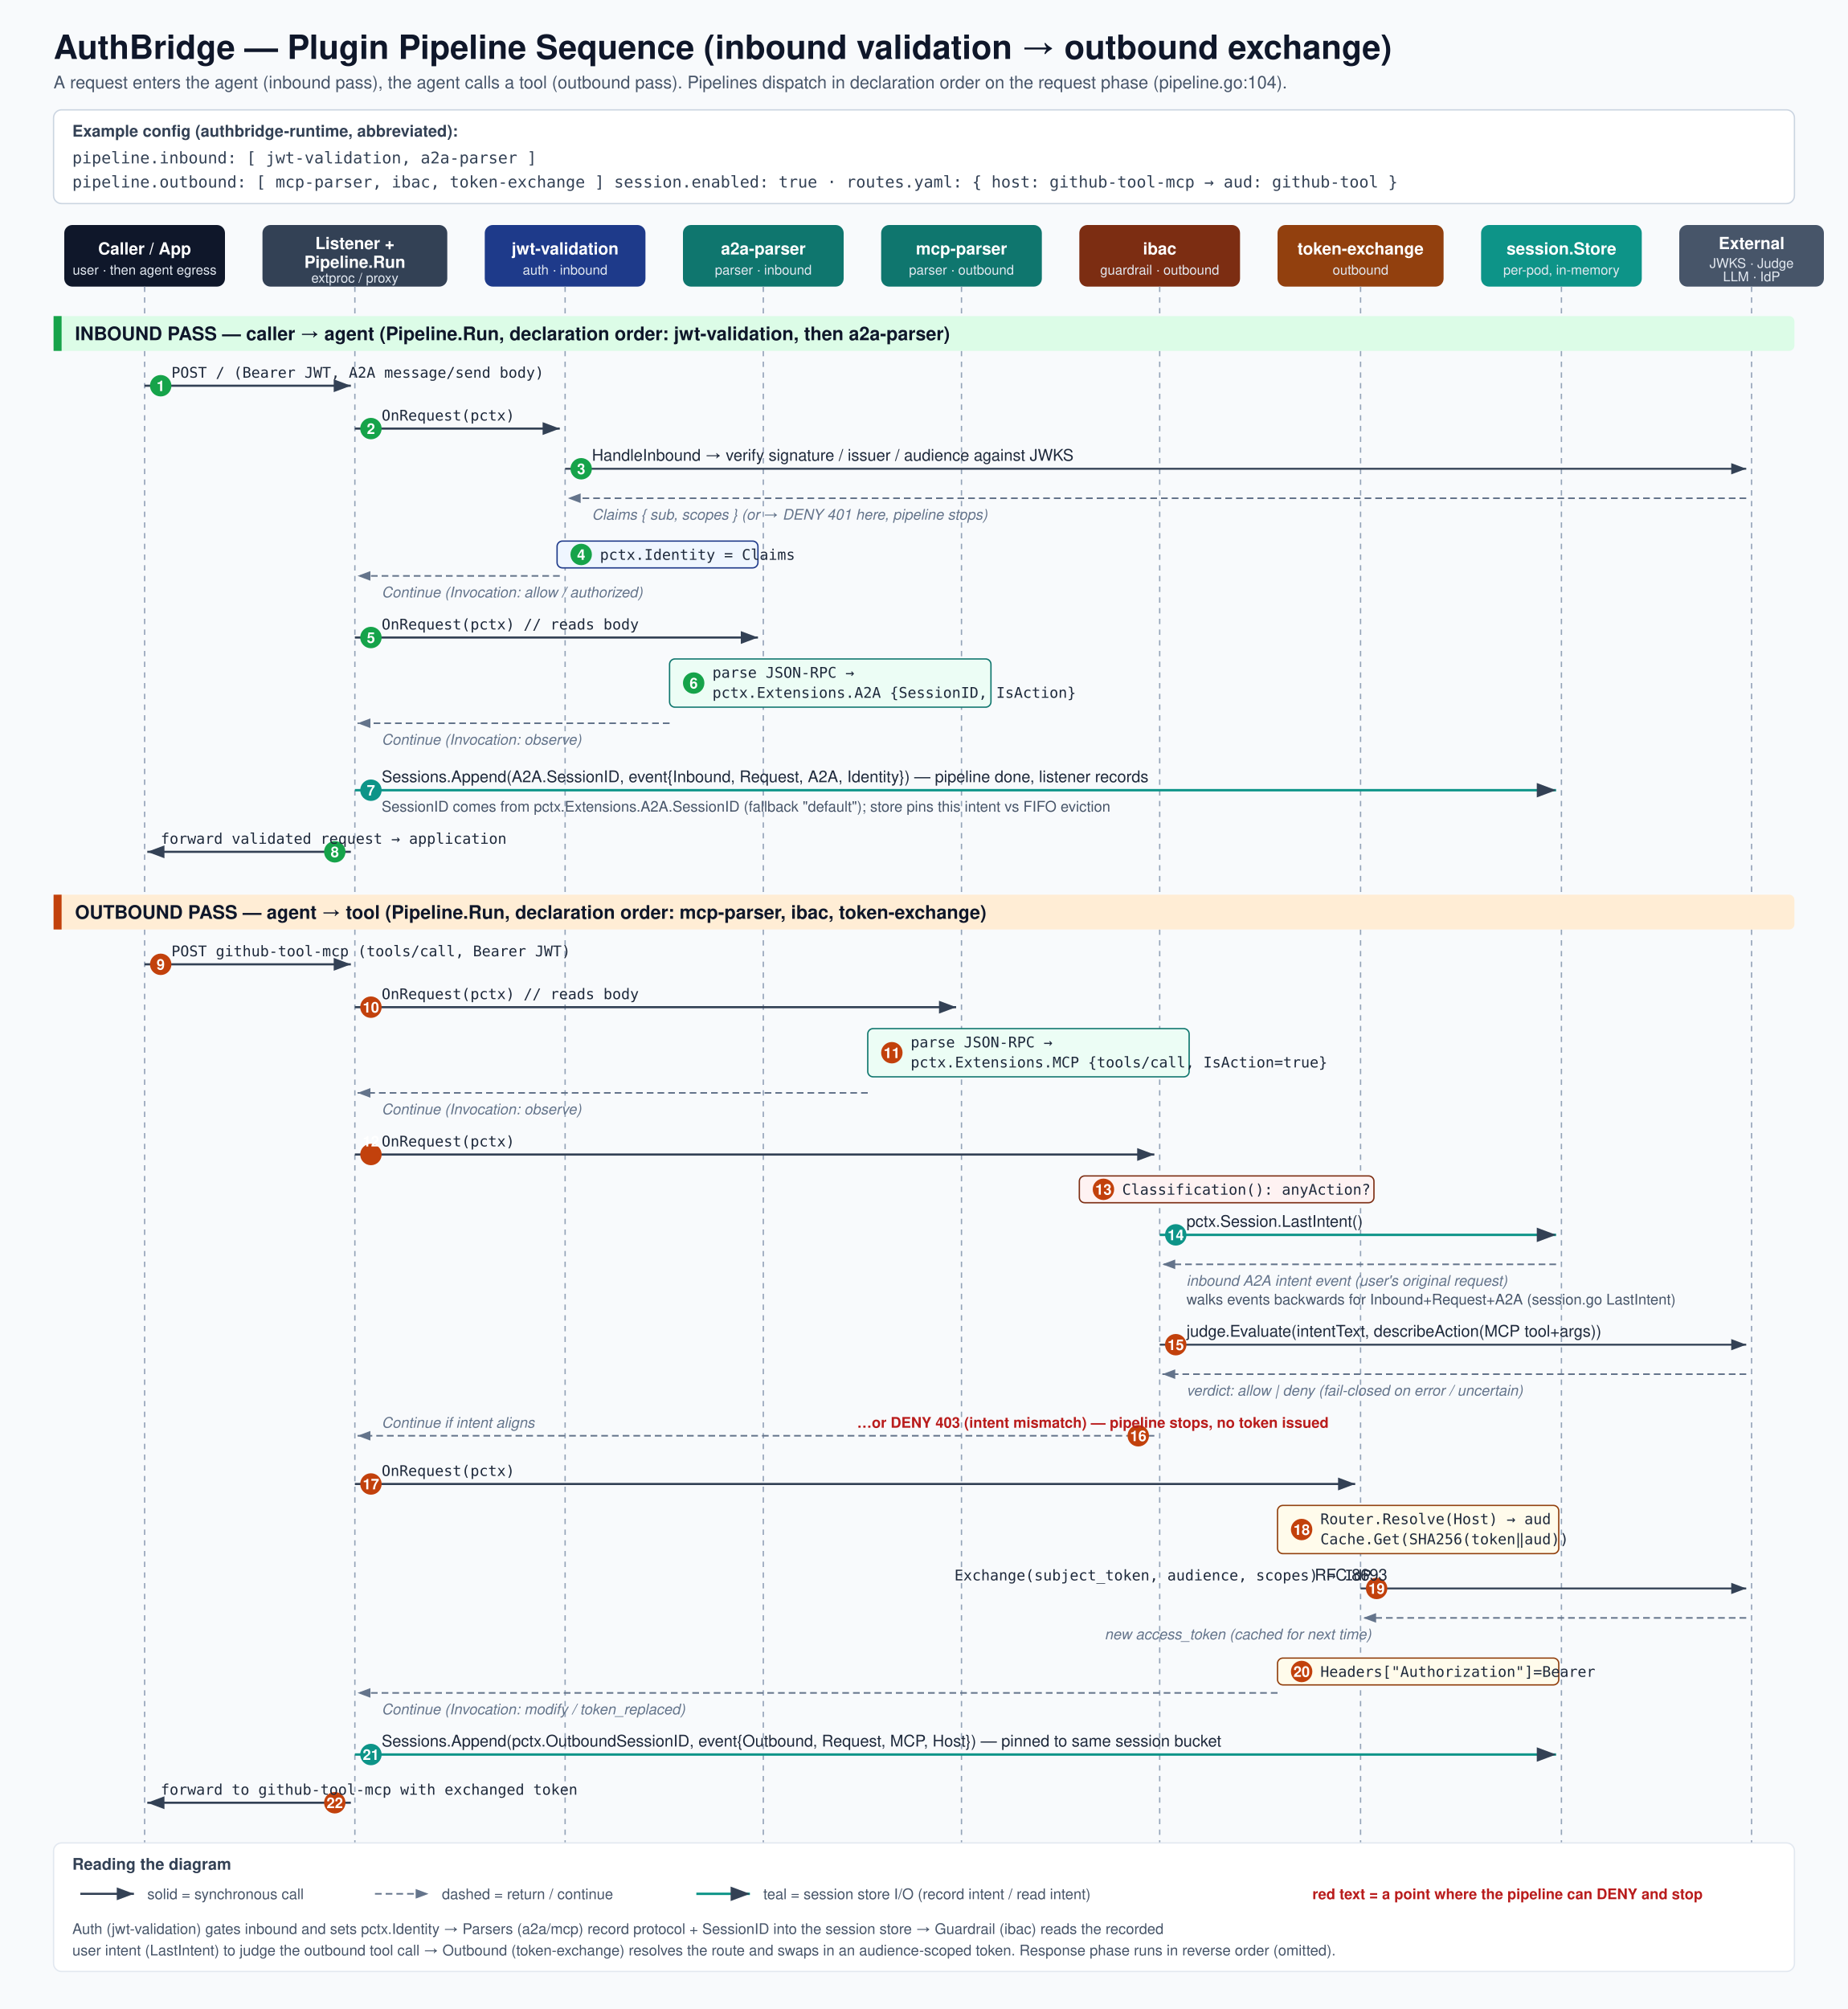
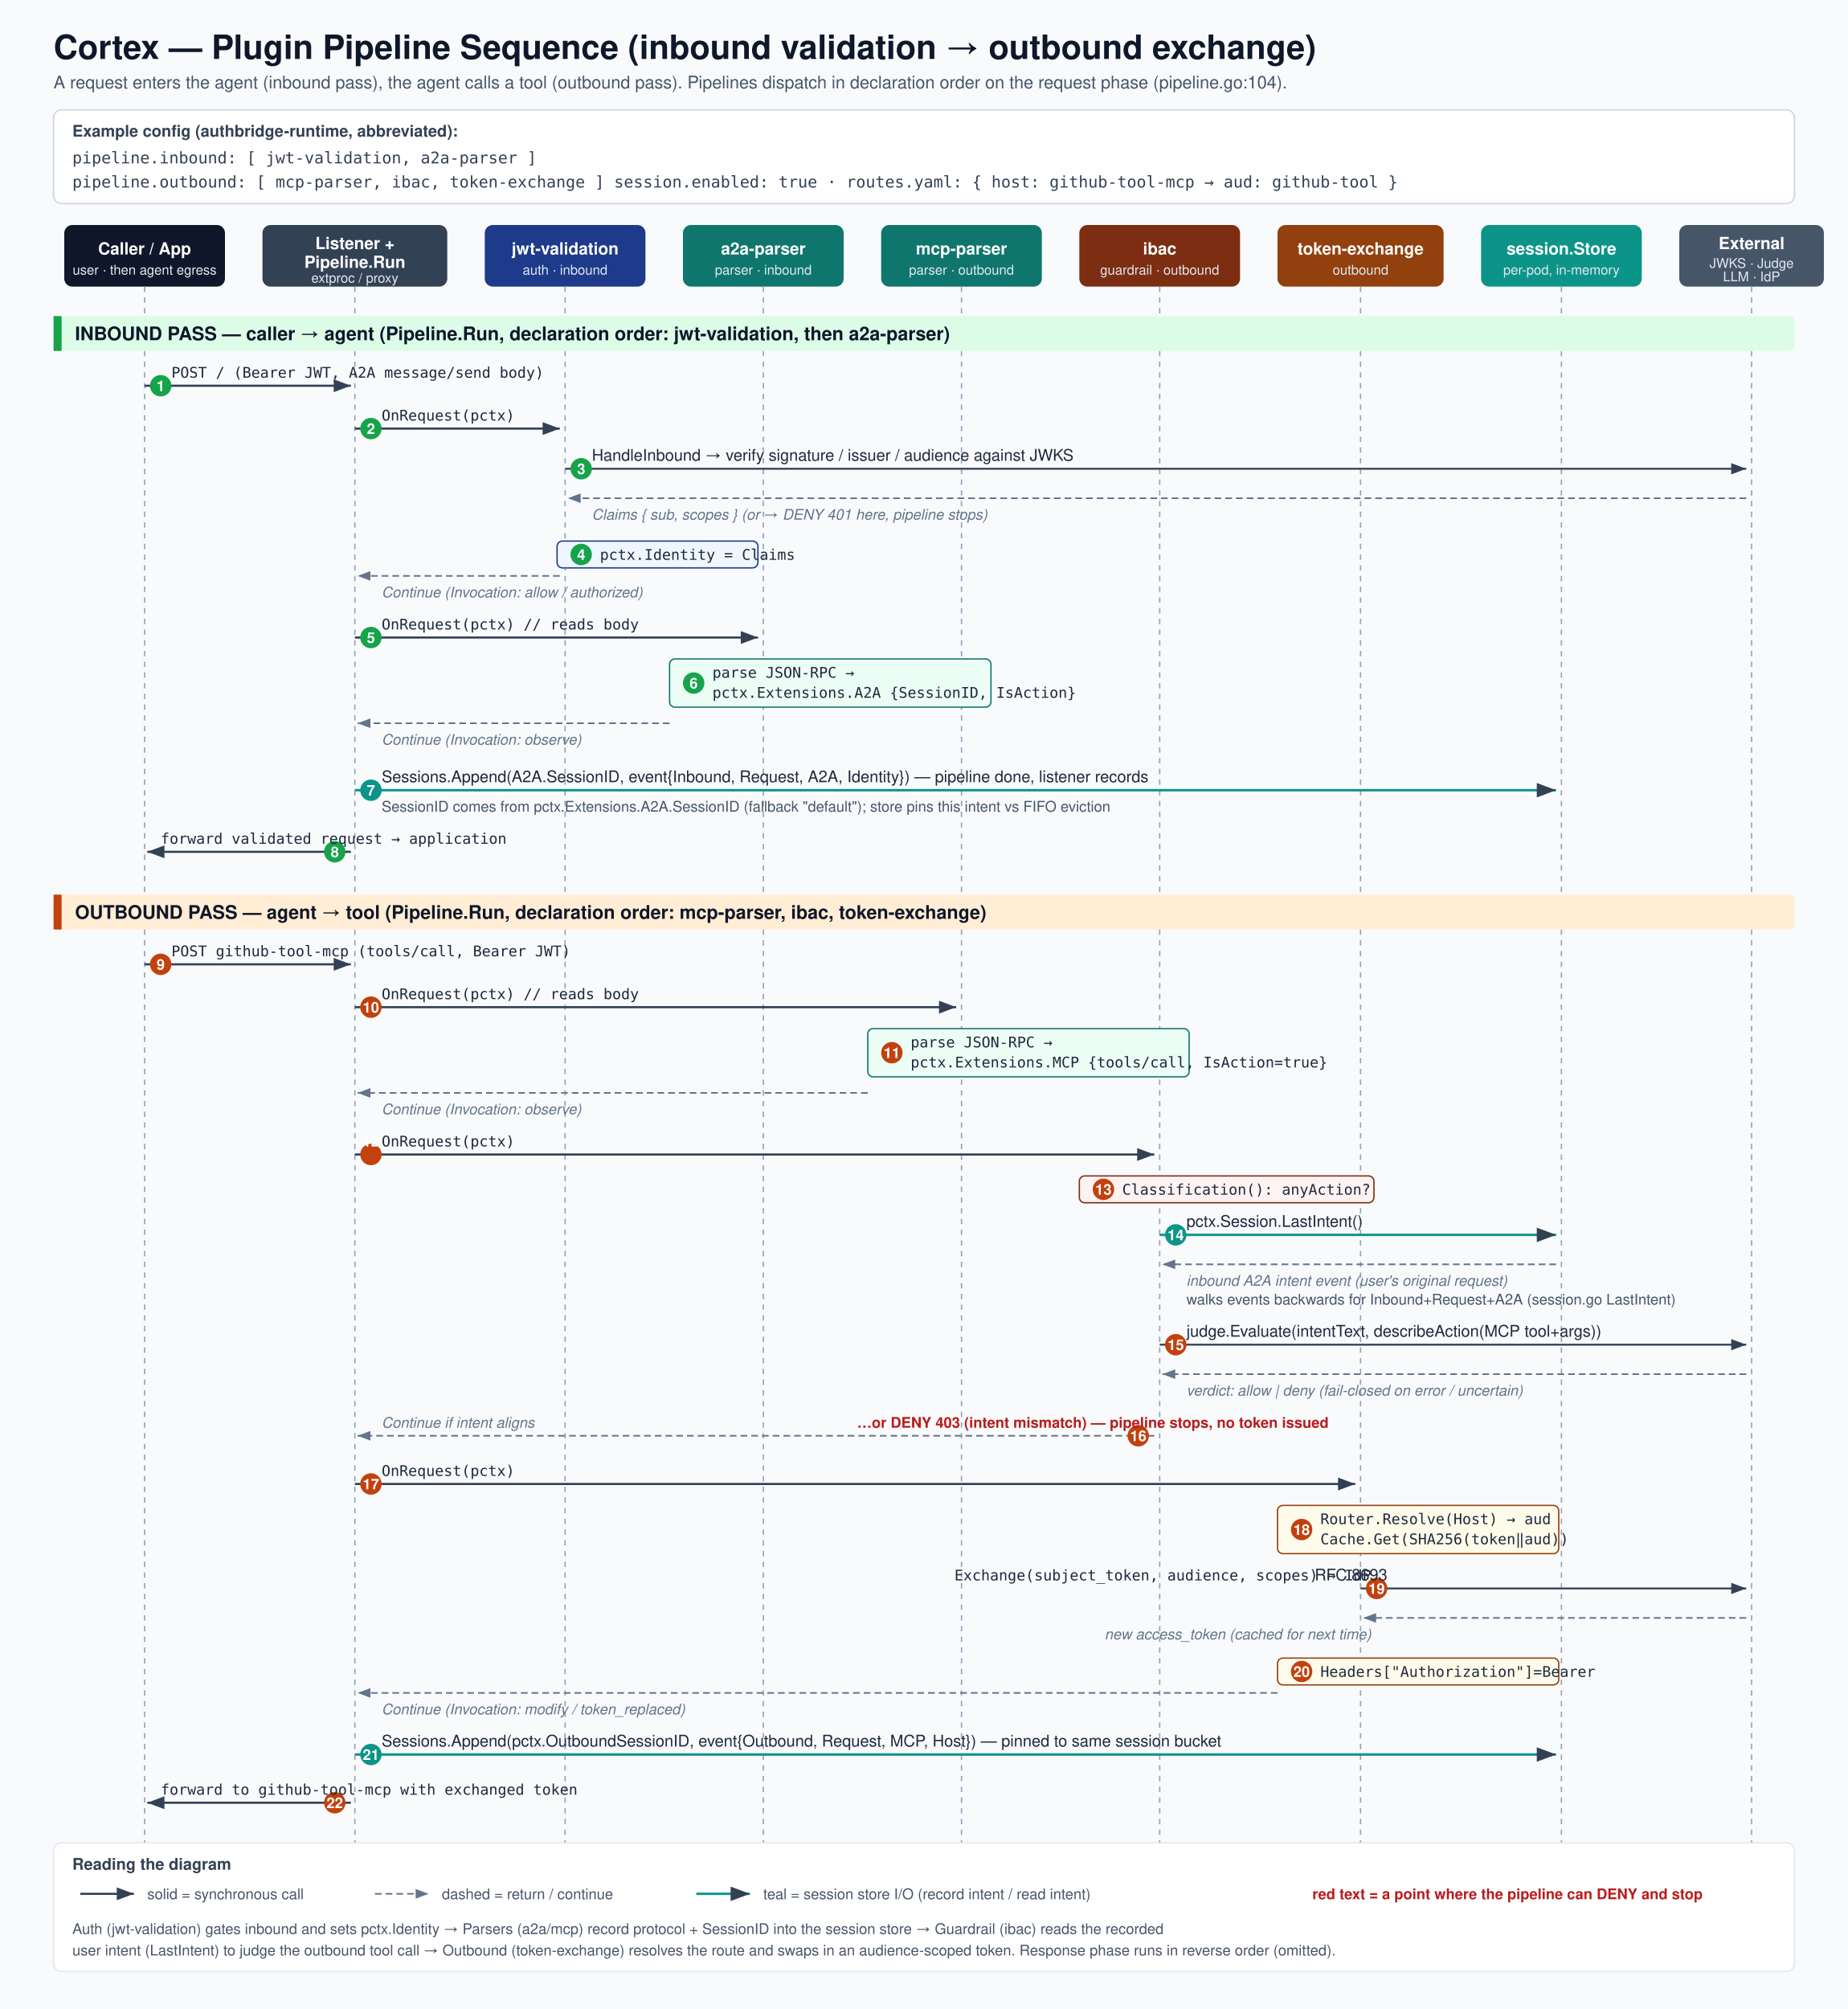
<svg xmlns="http://www.w3.org/2000/svg" width="1380" height="1500" viewBox="0 0 1380 1500" font-family="-apple-system, BlinkMacSystemFont, 'Segoe UI', Helvetica, Arial, sans-serif">
  <defs>
    <marker id="msg" markerWidth="10" markerHeight="10" refX="8" refY="3" orient="auto" markerUnits="strokeWidth">
      <path d="M0,0 L8,3 L0,6 Z" fill="#334155" />
    </marker>
    <marker id="ret" markerWidth="10" markerHeight="10" refX="8" refY="3" orient="auto" markerUnits="strokeWidth">
      <path d="M0,0 L8,3 L0,6 Z" fill="#64748b" />
    </marker>
    <marker id="deny" markerWidth="10" markerHeight="10" refX="8" refY="3" orient="auto" markerUnits="strokeWidth">
      <path d="M0,0 L8,3 L0,6 Z" fill="#b91c1c" />
    </marker>
    <style>
      .title   { font-size: 25px; font-weight: 700; fill: #0f172a; }
      .sub     { font-size: 13px; fill: #475569; }
      .cfg     { font-size: 12px; fill: #334155; }
      .mono    { font-family: 'SF Mono', Menlo, Consolas, monospace; }
      .head    { font-size: 12.5px; font-weight: 700; fill: #ffffff; }
      .headsub { font-size: 10px; fill: #e2e8f0; }
      .msg     { font-size: 12px; fill: #1e293b; }
      .msgmono { font-size: 11px; fill: #1e293b; font-family: 'SF Mono', Menlo, Consolas, monospace; }
      .ret     { font-size: 11px; fill: #64748b; font-style: italic; }
      .denylbl { font-size: 11px; fill: #b91c1c; font-weight: 600; }
      .phase   { font-size: 14px; font-weight: 700; fill: #0f172a; }
      .note    { font-size: 11px; fill: #475569; }
      .num     { font-size: 11px; font-weight: 700; fill: #ffffff; }
    </style>
  </defs>
  <rect width="1380" height="1500" fill="#f8fafc" />
-   <text x="40" y="44" class="title">AuthBridge — Plugin Pipeline Sequence (inbound validation → outbound exchange)</text>
+   <text x="40" y="44" class="title">Cortex — Plugin Pipeline Sequence (inbound validation → outbound exchange)</text>
  <text x="40" y="66" class="sub">A request enters the agent (inbound pass), the agent calls a tool (outbound pass). Pipelines dispatch in declaration order on the request phase (pipeline.go:104).</text>
  <rect x="40" y="82" width="1300" height="70" rx="6" fill="#ffffff" stroke="#cbd5e1" />
  <text x="54" y="102" class="cfg" font-weight="700">Example config (authbridge-runtime, abbreviated):</text>
  <text x="54" y="122" class="cfg mono">pipeline.inbound:  [ jwt-validation, a2a-parser ]</text>
  <text x="54" y="140" class="cfg mono">pipeline.outbound: [ mcp-parser, ibac, token-exchange ]      session.enabled: true   ·   routes.yaml: { host: github-tool-mcp → aud: github-tool }</text>
  <g>
    <rect x="48" y="168" width="120" height="46" rx="6" fill="#0f172a" />
    <text x="108" y="190" text-anchor="middle" class="head">Caller / App</text>
    <text x="108" y="205" text-anchor="middle" class="headsub">user · then agent egress</text>
    <rect x="196" y="168" width="138" height="46" rx="6" fill="#334155" />
    <text x="265" y="186" text-anchor="middle" class="head">Listener +</text>
    <text x="265" y="200" text-anchor="middle" class="head">Pipeline.Run</text>
    <text x="265" y="211" text-anchor="middle" class="headsub">extproc / proxy</text>
    <rect x="362" y="168" width="120" height="46" rx="6" fill="#1e3a8a" />
    <text x="422" y="190" text-anchor="middle" class="head">jwt-validation</text>
    <text x="422" y="205" text-anchor="middle" class="headsub">auth · inbound</text>
    <rect x="510" y="168" width="120" height="46" rx="6" fill="#0f766e" />
    <text x="570" y="190" text-anchor="middle" class="head">a2a-parser</text>
    <text x="570" y="205" text-anchor="middle" class="headsub">parser · inbound</text>
    <rect x="658" y="168" width="120" height="46" rx="6" fill="#0f766e" />
    <text x="718" y="190" text-anchor="middle" class="head">mcp-parser</text>
    <text x="718" y="205" text-anchor="middle" class="headsub">parser · outbound</text>
    <rect x="806" y="168" width="120" height="46" rx="6" fill="#7c2d12" />
    <text x="866" y="190" text-anchor="middle" class="head">ibac</text>
    <text x="866" y="205" text-anchor="middle" class="headsub">guardrail · outbound</text>
    <rect x="954" y="168" width="124" height="46" rx="6" fill="#92400e" />
    <text x="1016" y="190" text-anchor="middle" class="head">token-exchange</text>
    <text x="1016" y="205" text-anchor="middle" class="headsub">outbound</text>
    <rect x="1106" y="168" width="120" height="46" rx="6" fill="#0d9488" />
    <text x="1166" y="190" text-anchor="middle" class="head">session.Store</text>
    <text x="1166" y="205" text-anchor="middle" class="headsub">per-pod, in-memory</text>
    <rect x="1254" y="168" width="108" height="46" rx="6" fill="#475569" />
    <text x="1308" y="186" text-anchor="middle" class="head">External</text>
    <text x="1308" y="200" text-anchor="middle" class="headsub">JWKS · Judge</text>
    <text x="1308" y="210" text-anchor="middle" class="headsub">LLM · IdP</text>
  </g>
  <g stroke="#94a3b8" stroke-width="1" stroke-dasharray="4,4">
    <line x1="108" y1="214" x2="108" y2="1440" />
    <line x1="265" y1="214" x2="265" y2="1440" />
    <line x1="422" y1="214" x2="422" y2="1440" />
    <line x1="570" y1="214" x2="570" y2="1440" />
    <line x1="718" y1="214" x2="718" y2="1440" />
    <line x1="866" y1="214" x2="866" y2="1440" />
    <line x1="1016" y1="214" x2="1016" y2="1440" />
    <line x1="1166" y1="214" x2="1166" y2="1440" />
    <line x1="1308" y1="214" x2="1308" y2="1440" />
  </g>
  <rect x="40" y="236" width="1300" height="26" rx="4" fill="#dcfce7" />
  <rect x="40" y="236" width="6" height="26" fill="#16a34a" />
  <text x="56" y="254" class="phase" fill="#166534">INBOUND PASS — caller → agent  (Pipeline.Run, declaration order: jwt-validation, then a2a-parser)</text>
  <line x1="108" y1="288" x2="262" y2="288" stroke="#334155" stroke-width="1.6" marker-end="url(#msg)" />
  <circle cx="120" cy="288" r="8" fill="#16a34a" />
  <text x="120" y="292" text-anchor="middle" class="num">1</text>
  <text x="128" y="282" class="msgmono">POST /  (Bearer JWT, A2A message/send body)</text>
  <line x1="265" y1="320" x2="418" y2="320" stroke="#334155" stroke-width="1.6" marker-end="url(#msg)" />
  <circle cx="277" cy="320" r="8" fill="#16a34a" />
  <text x="277" y="324" text-anchor="middle" class="num">2</text>
  <text x="285" y="314" class="msgmono">OnRequest(pctx)</text>
  <line x1="422" y1="350" x2="1304" y2="350" stroke="#334155" stroke-width="1.4" marker-end="url(#msg)" />
  <circle cx="434" cy="350" r="8" fill="#16a34a" />
  <text x="434" y="354" text-anchor="middle" class="num">3</text>
  <text x="442" y="344" class="msg">HandleInbound → verify signature / issuer / audience against JWKS</text>
  <line x1="1304" y1="372" x2="424" y2="372" stroke="#64748b" stroke-width="1.2" stroke-dasharray="5,3" marker-end="url(#ret)" />
  <text x="442" y="388" class="ret">Claims { sub, scopes } (or → DENY 401 here, pipeline stops)</text>
  <rect x="416" y="404" width="150" height="20" rx="4" fill="#eff6ff" stroke="#1e3a8a" />
  <circle cx="434" cy="414" r="8" fill="#16a34a" />
  <text x="434" y="418" text-anchor="middle" class="num">4</text>
  <text x="448" y="418" class="msgmono">pctx.Identity = Claims</text>
  <line x1="418" y1="430" x2="267" y2="430" stroke="#64748b" stroke-width="1.2" stroke-dasharray="5,3" marker-end="url(#ret)" />
  <text x="285" y="446" class="ret">Continue (Invocation: allow / authorized)</text>
  <line x1="265" y1="476" x2="566" y2="476" stroke="#334155" stroke-width="1.6" marker-end="url(#msg)" />
  <circle cx="277" cy="476" r="8" fill="#16a34a" />
  <text x="277" y="480" text-anchor="middle" class="num">5</text>
  <text x="285" y="470" class="msgmono">OnRequest(pctx)   // reads body</text>
  <rect x="500" y="492" width="240" height="36" rx="4" fill="#ecfdf5" stroke="#0f766e" />
  <circle cx="518" cy="510" r="8" fill="#16a34a" />
  <text x="518" y="514" text-anchor="middle" class="num">6</text>
  <text x="532" y="506" class="msgmono">parse JSON-RPC →</text>
  <text x="532" y="521" class="msgmono">pctx.Extensions.A2A {SessionID, IsAction}</text>
  <line x1="500" y1="540" x2="267" y2="540" stroke="#64748b" stroke-width="1.2" stroke-dasharray="5,3" marker-end="url(#ret)" />
  <text x="285" y="556" class="ret">Continue (Invocation: observe)</text>
  <line x1="265" y1="590" x2="1162" y2="590" stroke="#0d9488" stroke-width="1.8" marker-end="url(#msg)" />
  <circle cx="277" cy="590" r="8" fill="#0d9488" />
  <text x="277" y="594" text-anchor="middle" class="num">7</text>
  <text x="285" y="584" class="msg" fill="#0f766e">Sessions.Append(A2A.SessionID, event{Inbound, Request, A2A, Identity})  — pipeline done, listener records</text>
  <text x="285" y="606" class="note">SessionID comes from pctx.Extensions.A2A.SessionID (fallback "default"); store pins this intent vs FIFO eviction</text>
  <line x1="262" y1="636" x2="110" y2="636" stroke="#334155" stroke-width="1.6" marker-end="url(#msg)" />
  <circle cx="250" cy="636" r="8" fill="#16a34a" />
  <text x="250" y="640" text-anchor="middle" class="num">8</text>
  <text x="120" y="630" class="msgmono">forward validated request → application</text>
  <rect x="40" y="668" width="1300" height="26" rx="4" fill="#ffedd5" />
  <rect x="40" y="668" width="6" height="26" fill="#c2410c" />
  <text x="56" y="686" class="phase" fill="#9a3412">OUTBOUND PASS — agent → tool  (Pipeline.Run, declaration order: mcp-parser, ibac, token-exchange)</text>
  <line x1="108" y1="720" x2="262" y2="720" stroke="#334155" stroke-width="1.6" marker-end="url(#msg)" />
  <circle cx="120" cy="720" r="8" fill="#c2410c" />
  <text x="120" y="724" text-anchor="middle" class="num">9</text>
  <text x="128" y="714" class="msgmono">POST github-tool-mcp  (tools/call, Bearer JWT)</text>
  <line x1="265" y1="752" x2="714" y2="752" stroke="#334155" stroke-width="1.6" marker-end="url(#msg)" />
  <circle cx="277" cy="752" r="8" fill="#c2410c" />
  <text x="277" y="756" text-anchor="middle" class="num">10</text>
  <text x="285" y="746" class="msgmono">OnRequest(pctx)   // reads body</text>
  <rect x="648" y="768" width="240" height="36" rx="4" fill="#ecfdf5" stroke="#0f766e" />
  <circle cx="666" cy="786" r="8" fill="#c2410c" />
  <text x="666" y="790" text-anchor="middle" class="num">11</text>
  <text x="680" y="782" class="msgmono">parse JSON-RPC →</text>
  <text x="680" y="797" class="msgmono">pctx.Extensions.MCP {tools/call, IsAction=true}</text>
  <line x1="648" y1="816" x2="267" y2="816" stroke="#64748b" stroke-width="1.2" stroke-dasharray="5,3" marker-end="url(#ret)" />
  <text x="285" y="832" class="ret">Continue (Invocation: observe)</text>
  <line x1="265" y1="862" x2="862" y2="862" stroke="#334155" stroke-width="1.6" marker-end="url(#msg)" />
  <circle cx="277" cy="862" r="8" fill="#c2410c" />
  <text x="277" y="856" text-anchor="middle" class="num">12</text>
  <text x="285" y="856" class="msgmono">OnRequest(pctx)</text>
  <rect x="806" y="878" width="220" height="20" rx="4" fill="#fef2f2" stroke="#7c2d12" />
  <circle cx="824" cy="888" r="8" fill="#c2410c" />
  <text x="824" y="892" text-anchor="middle" class="num">13</text>
  <text x="838" y="892" class="msgmono">Classification(): anyAction?</text>
  <line x1="866" y1="922" x2="1162" y2="922" stroke="#0d9488" stroke-width="1.8" marker-end="url(#msg)" />
  <circle cx="878" cy="922" r="8" fill="#0d9488" />
  <text x="878" y="926" text-anchor="middle" class="num">14</text>
  <text x="886" y="916" class="msg" fill="#0f766e">pctx.Session.LastIntent()</text>
  <line x1="1162" y1="944" x2="868" y2="944" stroke="#64748b" stroke-width="1.2" stroke-dasharray="5,3" marker-end="url(#ret)" />
  <text x="886" y="960" class="ret">inbound A2A intent event (user's original request)</text>
  <text x="886" y="974" class="note">walks events backwards for Inbound+Request+A2A (session.go LastIntent)</text>
  <line x1="866" y1="1004" x2="1304" y2="1004" stroke="#334155" stroke-width="1.4" marker-end="url(#msg)" />
  <circle cx="878" cy="1004" r="8" fill="#c2410c" />
  <text x="878" y="1008" text-anchor="middle" class="num">15</text>
  <text x="886" y="998" class="msg">judge.Evaluate(intentText, describeAction(MCP tool+args))</text>
  <line x1="1304" y1="1026" x2="868" y2="1026" stroke="#64748b" stroke-width="1.2" stroke-dasharray="5,3" marker-end="url(#ret)" />
  <text x="886" y="1042" class="ret">verdict: allow | deny  (fail-closed on error / uncertain)</text>
  <line x1="862" y1="1072" x2="267" y2="1072" stroke="#64748b" stroke-width="1.2" stroke-dasharray="5,3" marker-end="url(#ret)" />
  <circle cx="850" cy="1072" r="8" fill="#c2410c" />
  <text x="850" y="1076" text-anchor="middle" class="num">16</text>
  <text x="285" y="1066" class="ret">Continue if intent aligns</text>
  <text x="640" y="1066" class="denylbl">…or DENY 403 (intent mismatch) — pipeline stops, no token issued</text>
  <line x1="265" y1="1108" x2="1012" y2="1108" stroke="#334155" stroke-width="1.6" marker-end="url(#msg)" />
  <circle cx="277" cy="1108" r="8" fill="#c2410c" />
  <text x="277" y="1112" text-anchor="middle" class="num">17</text>
  <text x="285" y="1102" class="msgmono">OnRequest(pctx)</text>
  <rect x="954" y="1124" width="210" height="36" rx="4" fill="#fffbeb" stroke="#92400e" />
  <circle cx="972" cy="1142" r="8" fill="#c2410c" />
  <text x="972" y="1146" text-anchor="middle" class="num">18</text>
  <text x="986" y="1138" class="msgmono">Router.Resolve(Host) → aud</text>
  <text x="986" y="1153" class="msgmono">Cache.Get(SHA256(token‖aud))</text>
  <line x1="1016" y1="1186" x2="1304" y2="1186" stroke="#334155" stroke-width="1.4" marker-end="url(#msg)" />
  <circle cx="1028" cy="1186" r="8" fill="#c2410c" />
  <text x="1028" y="1190" text-anchor="middle" class="num">19</text>
  <text x="1036" y="1180" class="msg" text-anchor="end" transform="rotate(0)">RFC 8693</text>
  <text x="1024" y="1180" class="msgmono" text-anchor="end">Exchange(subject_token, audience, scopes) → IdP</text>
  <line x1="1304" y1="1208" x2="1018" y2="1208" stroke="#64748b" stroke-width="1.2" stroke-dasharray="5,3" marker-end="url(#ret)" />
  <text x="1024" y="1224" class="ret" text-anchor="end">new access_token (cached for next time)</text>
  <rect x="954" y="1238" width="210" height="20" rx="4" fill="#fffbeb" stroke="#92400e" />
  <circle cx="972" cy="1248" r="8" fill="#c2410c" />
  <text x="972" y="1252" text-anchor="middle" class="num">20</text>
  <text x="986" y="1252" class="msgmono">Headers["Authorization"]=Bearer</text>
  <line x1="954" y1="1264" x2="267" y2="1264" stroke="#64748b" stroke-width="1.2" stroke-dasharray="5,3" marker-end="url(#ret)" />
  <text x="285" y="1280" class="ret">Continue (Invocation: modify / token_replaced)</text>
  <line x1="265" y1="1310" x2="1162" y2="1310" stroke="#0d9488" stroke-width="1.8" marker-end="url(#msg)" />
  <circle cx="277" cy="1310" r="8" fill="#0d9488" />
  <text x="277" y="1314" text-anchor="middle" class="num">21</text>
  <text x="285" y="1304" class="msg" fill="#0f766e">Sessions.Append(pctx.OutboundSessionID, event{Outbound, Request, MCP, Host})  — pinned to same session bucket</text>
  <line x1="262" y1="1346" x2="110" y2="1346" stroke="#334155" stroke-width="1.6" marker-end="url(#msg)" />
  <circle cx="250" cy="1346" r="8" fill="#c2410c" />
  <text x="250" y="1350" text-anchor="middle" class="num">22</text>
  <text x="120" y="1340" class="msgmono">forward to github-tool-mcp with exchanged token</text>
  <rect x="40" y="1376" width="1300" height="96" rx="6" fill="#ffffff" stroke="#e2e8f0" />
  <text x="54" y="1396" class="cfg" font-weight="700">Reading the diagram</text>
  <line x1="60" y1="1414" x2="100" y2="1414" stroke="#334155" stroke-width="1.6" marker-end="url(#msg)" />
  <text x="110" y="1418" class="note">solid = synchronous call</text>
  <line x1="280" y1="1414" x2="320" y2="1414" stroke="#64748b" stroke-width="1.2" stroke-dasharray="5,3" marker-end="url(#ret)" />
  <text x="330" y="1418" class="note">dashed = return / continue</text>
  <line x1="520" y1="1414" x2="560" y2="1414" stroke="#0d9488" stroke-width="1.8" marker-end="url(#msg)" />
  <text x="570" y="1418" class="note">teal = session store I/O (record intent / read intent)</text>
  <text x="980" y="1418" class="denylbl">red text = a point where the pipeline can DENY and stop</text>
  <text x="54" y="1444" class="note">Auth (jwt-validation) gates inbound and sets pctx.Identity → Parsers (a2a/mcp) record protocol + SessionID into the session store → Guardrail (ibac) reads the recorded</text>
  <text x="54" y="1460" class="note">user intent (LastIntent) to judge the outbound tool call → Outbound (token-exchange) resolves the route and swaps in an audience-scoped token. Response phase runs in reverse order (omitted).</text>
</svg>
